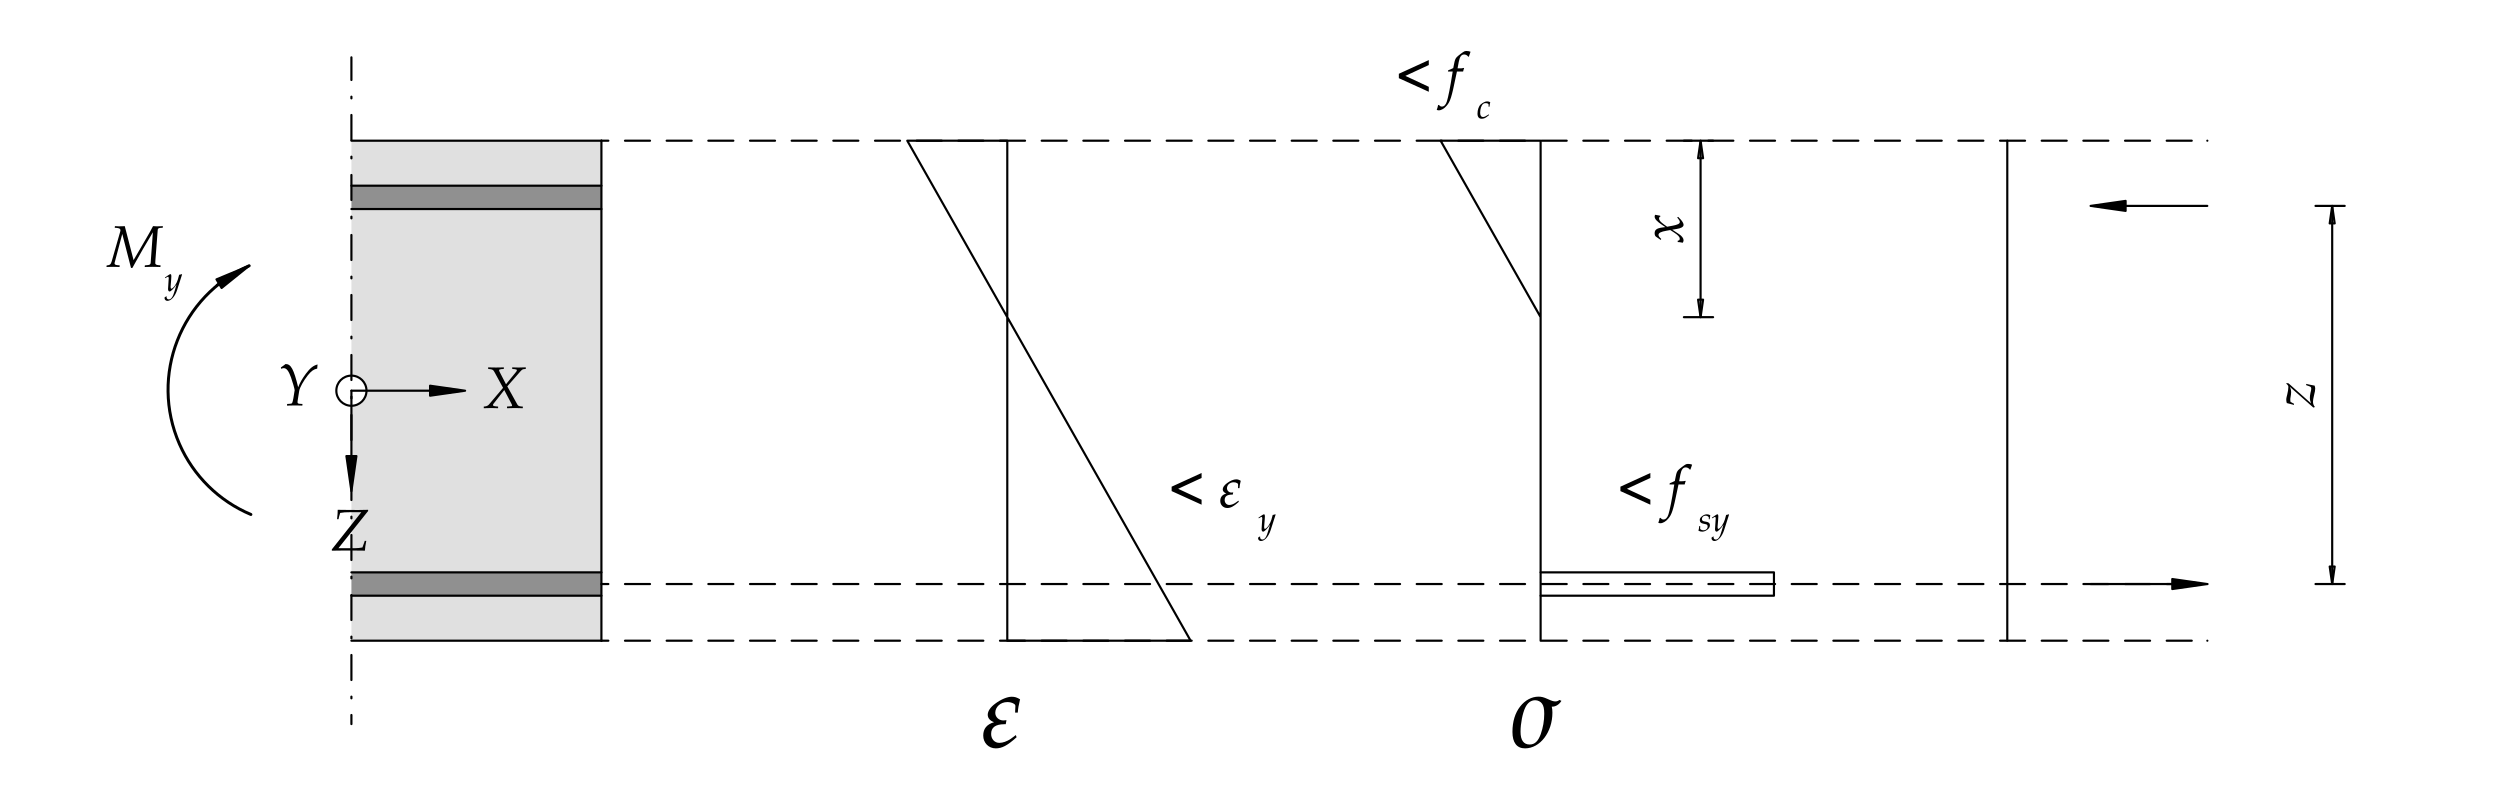
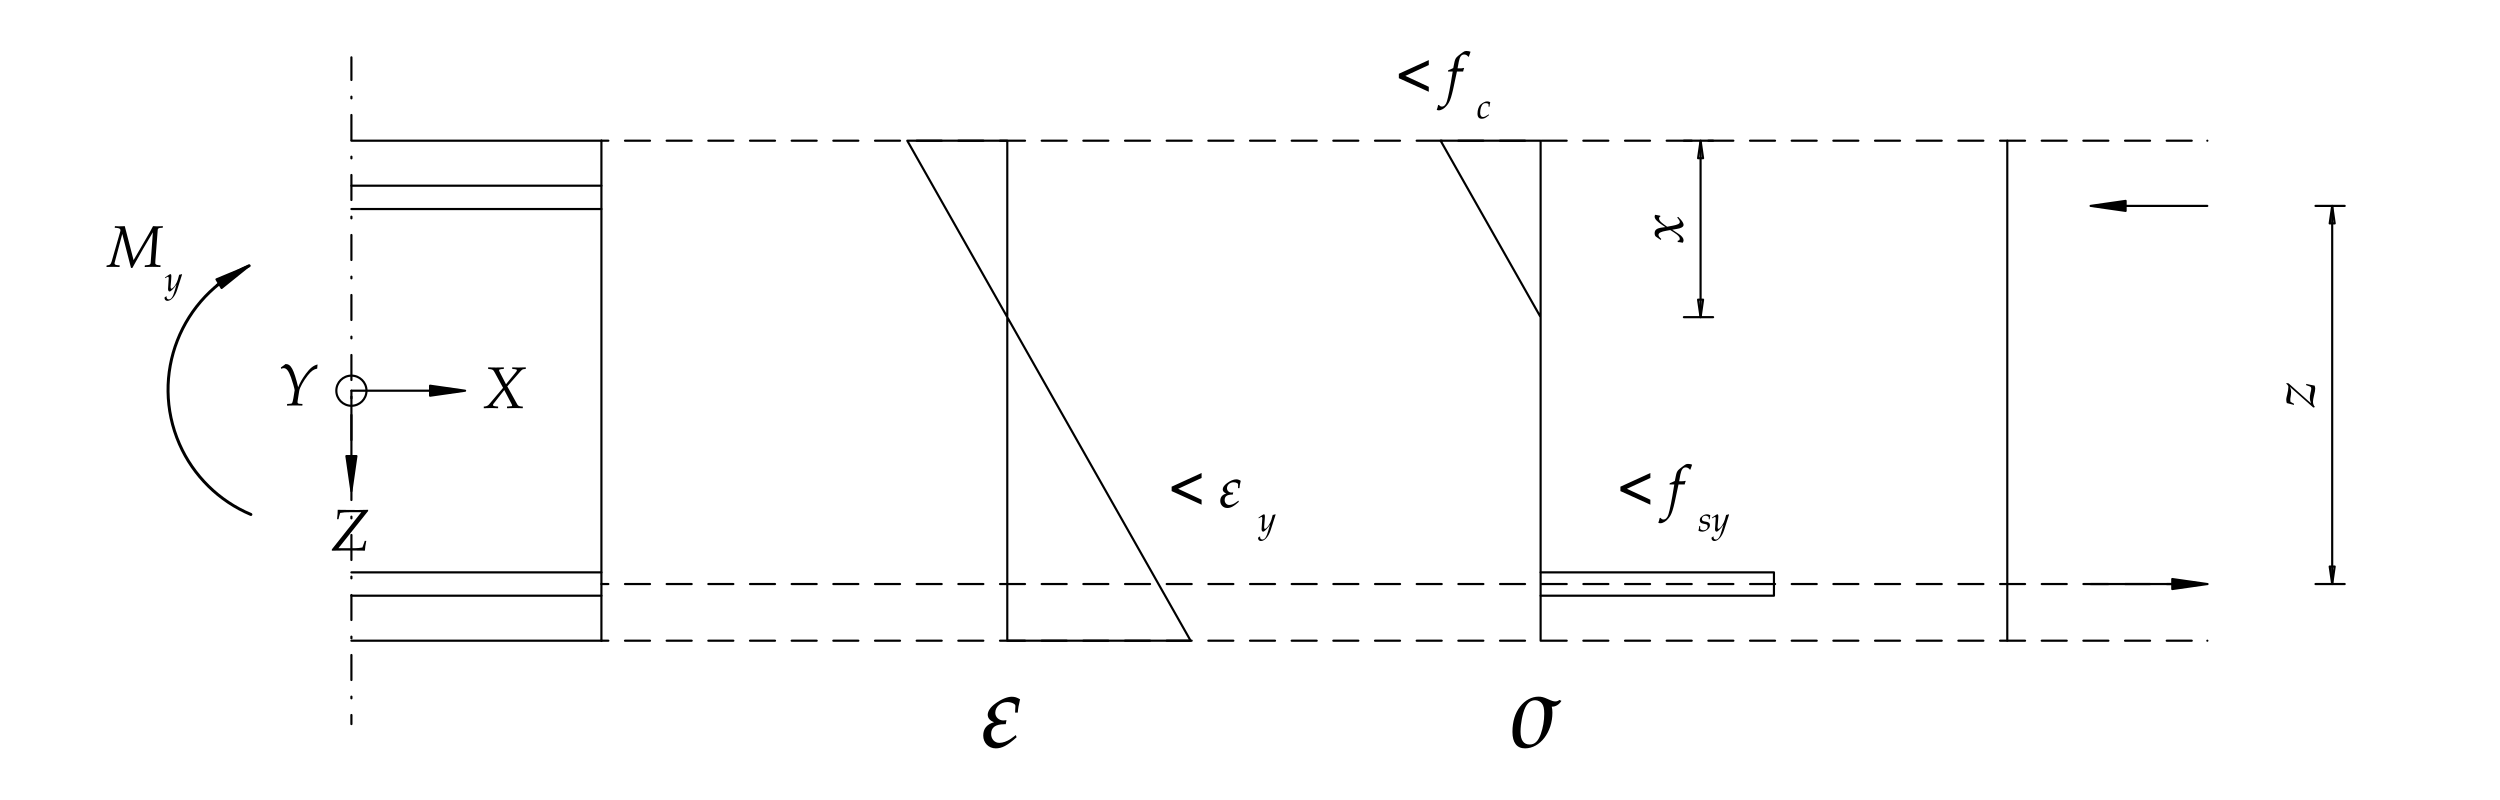
<svg xmlns="http://www.w3.org/2000/svg" version="1.1" id="svg1" width="566.929" height="181.417" viewBox="0 0 566.929 181.417">
  <defs id="defs1">
+     <clipPath clipPathUnits="userSpaceOnUse" id="clipPath16">
+       <path d="M -0.004,-0.001 V 136.064 H 425.201 V -0.001 H -0.004" transform="matrix(1,0,0,-1,-18.29684,90.6814)" clip-rule="evenodd" id="path16" />
+     </clipPath>
+     <clipPath clipPathUnits="userSpaceOnUse" id="clipPath17">
+       <path d="M -0.004,-0.001 V 136.064 H 425.201 V -0.001 H -0.004" transform="matrix(1,0,0,-1,-28.03214,86.54754)" clip-rule="evenodd" id="path17" />
+     </clipPath>
    <clipPath clipPathUnits="userSpaceOnUse" id="clipPath18">
-       <path d="M -0.004,-0.001 V 136.064 H 425.201 V -0.001 H -0.004" transform="matrix(1,0,0,-1,-18.29684,90.6814)" clip-rule="evenodd" id="path18" />
+       <path d="M -0.004,-0.001 V 136.064 H 425.201 V -0.001 H -0.004" transform="matrix(1,0,0,-1,-198.7713,49.83521)" clip-rule="evenodd" id="path18" />
    </clipPath>
    <clipPath clipPathUnits="userSpaceOnUse" id="clipPath19">
-       <path d="M -0.004,-0.001 V 136.064 H 425.201 V -0.001 H -0.004" transform="matrix(1,0,0,-1,-28.03214,86.54754)" clip-rule="evenodd" id="path19" />
+       <path d="M -0.004,-0.001 V 136.064 H 425.201 V -0.001 H -0.004" transform="matrix(1,0,0,-1,-214.0201,45.70135)" clip-rule="evenodd" id="path19" />
    </clipPath>
    <clipPath clipPathUnits="userSpaceOnUse" id="clipPath20">
-       <path d="M -0.004,-0.001 V 136.064 H 425.201 V -0.001 H -0.004" transform="matrix(1,0,0,-1,-198.7713,49.83521)" clip-rule="evenodd" id="path20" />
+       <path d="M -0.004,-0.001 V 136.064 H 425.201 V -0.001 H -0.004" transform="matrix(1,0,0,-1,-237.4133,120.063)" clip-rule="evenodd" id="path20" />
    </clipPath>
    <clipPath clipPathUnits="userSpaceOnUse" id="clipPath21">
-       <path d="M -0.004,-0.001 V 136.064 H 425.201 V -0.001 H -0.004" transform="matrix(1,0,0,-1,-214.0201,45.70135)" clip-rule="evenodd" id="path21" />
-     </clipPath>
-     <clipPath clipPathUnits="userSpaceOnUse" id="clipPath22">
-       <path d="M -0.004,-0.001 V 136.064 H 425.201 V -0.001 H -0.004" transform="matrix(1,0,0,-1,-237.4133,120.063)" clip-rule="evenodd" id="path22" />
+       <path d="M -0.004,-0.001 V 136.064 H 425.201 V -0.001 H -0.004" transform="matrix(1,0,0,-1,-251.1342,115.9291)" clip-rule="evenodd" id="path21" />
    </clipPath>
    <clipPath clipPathUnits="userSpaceOnUse" id="clipPath23">
-       <path d="M -0.004,-0.001 V 136.064 H 425.201 V -0.001 H -0.004" transform="matrix(1,0,0,-1,-251.1342,115.9291)" clip-rule="evenodd" id="path23" />
+       <path d="M -0.004,-0.001 V 136.064 H 425.201 V -0.001 H -0.004" transform="matrix(0,1,1,0,-66.75849,-393.6558)" clip-rule="evenodd" id="path23" />
    </clipPath>
    <clipPath clipPathUnits="userSpaceOnUse" id="clipPath25">
-       <path d="M -0.004,-0.001 V 136.064 H 425.201 V -0.001 H -0.004" transform="matrix(0,1,1,0,-66.75849,-393.6558)" clip-rule="evenodd" id="path25" />
+       <path d="M -0.004,-0.001 V 136.064 H 425.201 V -0.001 H -0.004" transform="matrix(1,0,0,-1,-166.8524,9.093423)" clip-rule="evenodd" id="path25" />
    </clipPath>
-     <clipPath clipPathUnits="userSpaceOnUse" id="clipPath27">
-       <path d="M -0.004,-0.001 V 136.064 H 425.201 V -0.001 H -0.004" transform="matrix(1,0,0,-1,-166.8524,9.093423)" clip-rule="evenodd" id="path27" />
+     <clipPath clipPathUnits="userSpaceOnUse" id="clipPath26">
+       <path d="M -0.004,-0.001 V 136.064 H 425.201 V -0.001 H -0.004" transform="matrix(1,0,0,-1,-256.3918,9.093423)" clip-rule="evenodd" id="path26" />
    </clipPath>
    <clipPath clipPathUnits="userSpaceOnUse" id="clipPath28">
-       <path d="M -0.004,-0.001 V 136.064 H 425.201 V -0.001 H -0.004" transform="matrix(1,0,0,-1,-256.3918,9.093423)" clip-rule="evenodd" id="path28" />
+       <path d="M -0.004,-0.001 V 136.064 H 425.201 V -0.001 H -0.004" transform="matrix(0,1,1,0,-94.6884,-286.2315)" clip-rule="evenodd" id="path28" />
    </clipPath>
    <clipPath clipPathUnits="userSpaceOnUse" id="clipPath30">
-       <path d="M -0.004,-0.001 V 136.064 H 425.201 V -0.001 H -0.004" transform="matrix(0,1,1,0,-94.6884,-286.2315)" clip-rule="evenodd" id="path30" />
+       <path d="M -0.004,-0.001 V 136.064 H 425.201 V -0.001 H -0.004" transform="matrix(1,0,0,-1,-275.0989,49.83521)" clip-rule="evenodd" id="path30" />
+     </clipPath>
+     <clipPath clipPathUnits="userSpaceOnUse" id="clipPath31">
+       <path d="M -0.004,-0.001 V 136.064 H 425.201 V -0.001 H -0.004" transform="matrix(1,0,0,-1,-288.8198,45.70135)" clip-rule="evenodd" id="path31" />
    </clipPath>
    <clipPath clipPathUnits="userSpaceOnUse" id="clipPath32">
-       <path d="M -0.004,-0.001 V 136.064 H 425.201 V -0.001 H -0.004" transform="matrix(1,0,0,-1,-275.0989,49.83521)" clip-rule="evenodd" id="path32" />
+       <path d="M -0.004,-0.001 V 136.064 H 425.201 V -0.001 H -0.004" transform="matrix(1,0,0,-1,-56.23493,42.43492)" clip-rule="evenodd" id="path32" />
    </clipPath>
    <clipPath clipPathUnits="userSpaceOnUse" id="clipPath33">
-       <path d="M -0.004,-0.001 V 136.064 H 425.201 V -0.001 H -0.004" transform="matrix(1,0,0,-1,-288.8198,45.70135)" clip-rule="evenodd" id="path33" />
+       <path d="M -0.004,-0.001 V 136.064 H 425.201 V -0.001 H -0.004" transform="matrix(1,0,0,-1,-82.07599,66.66509)" clip-rule="evenodd" id="path33" />
    </clipPath>
    <clipPath clipPathUnits="userSpaceOnUse" id="clipPath34">
-       <path d="M -0.004,-0.001 V 136.064 H 425.201 V -0.001 H -0.004" transform="matrix(1,0,0,-1,-56.23493,42.43492)" clip-rule="evenodd" id="path34" />
-     </clipPath>
-     <clipPath clipPathUnits="userSpaceOnUse" id="clipPath35">
-       <path d="M -0.004,-0.001 V 136.064 H 425.201 V -0.001 H -0.004" transform="matrix(1,0,0,-1,-82.07599,66.66509)" clip-rule="evenodd" id="path35" />
-     </clipPath>
-     <clipPath clipPathUnits="userSpaceOnUse" id="clipPath36">
-       <path d="M -0.004,-0.001 V 136.064 H 425.201 V -0.001 H -0.004" transform="matrix(1,0,0,-1,-47.25969,67.10568)" clip-rule="evenodd" id="path36" />
+       <path d="M -0.004,-0.001 V 136.064 H 425.201 V -0.001 H -0.004" transform="matrix(1,0,0,-1,-47.25969,67.10568)" clip-rule="evenodd" id="path34" />
    </clipPath>
  </defs>
-   <g id="layer-MC0">
-     <path id="path1" d="m 59.768,34.747 h 42.52 v 3.969 H 59.768 Z m 0,69.732 v -3.969 h 42.52 v 3.969 z" style="fill:#909090;fill-opacity:1;fill-rule:nonzero;stroke:none" transform="matrix(1.333333,0,0,-1.333333,0,181.4173)" />
-     <path id="path2" d="m 59.768,104.479 h 42.52 v 7.654 H 59.768 Z m 2.526,-34.421 0.039,-0.445 -0.039,-0.445 -0.116,-0.432 -0.189,-0.405 -0.256,-0.366 -0.316,-0.316 -0.366,-0.256 -0.405,-0.189 -0.432,-0.116 -0.445,-0.039 V 38.715 h 42.52 v 61.795 H 59.768 V 72.178 l 0.445,-0.039 0.432,-0.116 0.405,-0.189 0.366,-0.256 0.316,-0.316 0.256,-0.366 0.189,-0.405 z m 39.993,-42.965 v 7.654 H 59.768 v -7.654 z" style="fill:#e0e0e0;fill-opacity:1;fill-rule:nonzero;stroke:none" transform="matrix(1.333333,0,0,-1.333333,0,181.4173)" />
+   <g id="g1">
+     <path id="path1" d="m 59.768,12.92 v 1.537 m 0,5.953 v 4.252 m 0,5.953 v 4.252 m 0,5.953 v 4.252 m 0,5.953 v 4.252 m 0,5.953 v 4.252 m 0,5.953 v 4.252 m 0,5.953 v 4.252 m 0,5.953 v 4.252 m 0,5.953 v 4.252 m 0,5.953 v 4.252 m 0,5.953 v 3.849 m 0,-109.015 v 0.283 m 0,9.921 v 0.283 m 0,9.921 v 0.283 m 0,9.921 v 0.283 m 0,9.921 v 0.283 m 0,9.921 v 0.283 m 0,9.921 v 0.283 m 0,9.921 v 0.283 m 0,9.921 v 0.283 m 0,9.921 v 0.283 m 0,9.921 v 0.283 m 0,-106.702 v 0 m 0,113.386 v 0" style="fill:none;stroke:#000000;stroke-width:0.368;stroke-linecap:round;stroke-linejoin:round;stroke-miterlimit:10;stroke-dasharray:none;stroke-opacity:1" transform="matrix(1.333333,0,0,-1.333333,0,181.4173)" />
+     <path id="path2" d="M 42.371,90.859 C 30.727,85.761 25.42,72.187 30.519,60.542 m 0,0 c 2.365,-5.402 6.714,-9.69 12.149,-11.98" style="fill:none;stroke:#000000;stroke-width:0.51;stroke-linecap:round;stroke-linejoin:round;stroke-miterlimit:10;stroke-dasharray:none;stroke-opacity:1" transform="matrix(1.333333,0,0,-1.333333,0,181.4173)" />
+     <path id="path3" d="m 39.935,89.41 2.436,1.449 m -5.116,-3.044 -0.365,-0.217 m 5.481,3.261 v 0 l -5.551,-2.313 0.87,-1.462 4.681,3.774" style="fill:none;stroke:#000000;stroke-width:0.368;stroke-linecap:round;stroke-linejoin:round;stroke-miterlimit:10;stroke-dasharray:none;stroke-opacity:1" transform="matrix(1.333333,0,0,-1.333333,0,181.4173)" />
+     <path id="path4" d="m 37.69,87.085 4.681,3.774 -5.551,-2.313 z" style="fill:#000000;fill-opacity:1;fill-rule:nonzero;stroke:none" transform="matrix(1.333333,0,0,-1.333333,0,181.4173)" />
+     <path id="path5" d="m 62.333,69.613 c 0,1.417 -1.149,2.565 -2.565,2.565 m 0,0 c -1.417,0 -2.565,-1.149 -2.565,-2.565 m 0,0 c 0,-1.417 1.149,-2.565 2.565,-2.565 m 0,0 c 1.417,0 2.565,1.149 2.565,2.565" style="fill:none;stroke:#000000;stroke-width:0.368;stroke-linecap:round;stroke-linejoin:round;stroke-miterlimit:10;stroke-dasharray:none;stroke-opacity:1" transform="matrix(1.333333,0,0,-1.333333,0,181.4173)" />
+     <path id="path6" d="m 59.768,112.133 h 42.52 M 59.768,27.093 h 42.52 m 0,85.039 V 27.093 m 69.029,85.039 V 27.093 h 31.181 l -48.189,85.039 m 107.717,0 V 27.093 m 0,55.025 -17.008,30.014 m -90.709,0 h 17.008 m 73.701,0 h 17.008 m 79.37,0 V 27.093 m 14.173,9.638 h 19.843 m -5.953,0 h -0.425 m 6.378,0 v 0 l -5.953,0.85 v -1.701 l 5.953,0.85" style="fill:none;stroke:#000000;stroke-width:0.368;stroke-linecap:round;stroke-linejoin:round;stroke-miterlimit:10;stroke-dasharray:none;stroke-opacity:1" transform="matrix(1.333333,0,0,-1.333333,0,181.4173)" />
+     <path id="path7" d="m 369.459,35.881 5.953,0.85 -5.953,0.85 z" style="fill:#000000;fill-opacity:1;fill-rule:nonzero;stroke:none" transform="matrix(1.333333,0,0,-1.333333,0,181.4173)" />
+     <path id="path8" d="m 375.411,101.044 h -19.843 m 5.953,0 h 0.425 m -6.378,0 v 0 l 5.953,-0.85 v 1.701 l -5.953,-0.85" style="fill:none;stroke:#000000;stroke-width:0.368;stroke-linecap:round;stroke-linejoin:round;stroke-miterlimit:10;stroke-dasharray:none;stroke-opacity:1" transform="matrix(1.333333,0,0,-1.333333,0,181.4173)" />
+     <path id="path9" d="m 361.522,101.894 -5.953,-0.85 5.953,-0.85 z" style="fill:#000000;fill-opacity:1;fill-rule:nonzero;stroke:none" transform="matrix(1.333333,0,0,-1.333333,0,181.4173)" />
+     <path id="path10" d="m 102.288,36.731 h 1.177 m 2.835,0 h 4.252 m 2.835,0 h 4.252 m 2.835,0 h 4.252 m 2.835,0 h 4.252 m 2.835,0 h 4.252 m 2.835,0 h 4.252 m 2.835,0 h 4.252 m 2.835,0 h 4.252 m 2.835,0 h 4.252 m 2.835,0 h 4.252 m 2.835,0 h 4.252 m 2.835,0 h 4.252 m 2.835,0 h 4.252 m 2.835,0 h 4.252 m 2.835,0 h 4.252 m 2.835,0 h 4.252 m 2.835,0 h 4.252 m 2.835,0 h 4.252 m 2.835,0 h 4.252 m 2.835,0 h 4.252 m 2.835,0 h 4.252 m 2.835,0 h 4.252 m 2.835,0 h 4.252 m 2.835,0 h 4.252 m 2.835,0 h 4.252 m 2.835,0 h 4.252 m 2.835,0 h 4.252 m 2.835,0 h 4.252 m 2.835,0 h 4.252 m 2.835,0 h 4.252 m 2.835,0 h 4.252 m 2.835,0 h 4.252 m 2.835,0 h 4.252 m 2.835,0 h 4.252 m 2.835,0 h 4.252 m 2.835,0 h 4.252 m 2.835,0 h 4.252 m 2.835,0 h 4.252 m -270.468,0 v 0 m 273.124,0 v 0 M 102.288,27.093 h 1.177 m 2.835,0 h 4.252 m 2.835,0 h 4.252 m 2.835,0 h 4.252 m 2.835,0 h 4.252 m 2.835,0 h 4.252 m 2.835,0 h 4.252 m 2.835,0 h 4.252 m 2.835,0 h 4.252" style="fill:none;stroke:#000000;stroke-width:0.368;stroke-linecap:round;stroke-linejoin:round;stroke-miterlimit:10;stroke-dasharray:none;stroke-opacity:1" transform="matrix(1.333333,0,0,-1.333333,0,181.4173)" />
+     <path id="path11" d="m 162.992,27.093 h 4.252 m 2.835,0 h 4.252 m 2.835,0 h 4.252 m 2.835,0 h 4.252 m 2.835,0 h 4.252 m 2.835,0 h 4.252 m 2.835,0 h 4.252 m 2.835,0 h 4.252 m 2.835,0 h 4.252 m 2.835,0 h 4.252 m 2.835,0 h 4.252 m 2.835,0 h 4.252 m 2.835,0 h 4.252 m 2.835,0 h 4.252 m 2.835,0 h 4.252 m 2.835,0 h 4.252 m 2.835,0 h 4.252 m 2.835,0 h 4.252 m 2.835,0 h 4.252 m 2.835,0 h 4.252 m 2.835,0 h 4.252 m 2.835,0 h 4.252 m 2.835,0 h 4.252 m 2.835,0 h 4.252 m 2.835,0 h 4.252 m 2.835,0 h 4.252 m 2.835,0 h 4.252 m 2.835,0 h 4.252 m 2.835,0 h 4.252 m 2.835,0 h 4.252 m -270.468,0 v 0 m 273.124,0 v 0 M 102.288,112.133 h 1.177 m 2.835,0 h 4.252 m 2.835,0 h 4.252 m 2.835,0 h 4.252 m 2.835,0 h 4.252 m 2.835,0 h 4.252 m 2.835,0 h 4.252 m 2.835,0 h 4.252 m 2.835,0 h 4.252 m 2.835,0 h 4.252 m 2.835,0 h 4.252 m 2.835,0 h 4.252 m 2.835,0 h 4.252 m 2.835,0 h 4.252 m 2.835,0 h 4.252 m 2.835,0 h 4.252 m 2.835,0 h 4.252 m 2.835,0 h 4.252" style="fill:none;stroke:#000000;stroke-width:0.368;stroke-linecap:round;stroke-linejoin:round;stroke-miterlimit:10;stroke-dasharray:none;stroke-opacity:1" transform="matrix(1.333333,0,0,-1.333333,0,181.4173)" />
+     <path id="path12" d="m 226.772,112.133 h 4.252 m 2.835,0 h 4.252 m 2.835,0 h 4.252 m 2.835,0 h 4.252 m 2.835,0 h 4.252 m 2.835,0 h 4.252 m 2.835,0 h 4.252 m 2.835,0 h 4.252 m 2.835,0 h 4.252 m 2.835,0 h 4.252 m 2.835,0 h 4.252 m 2.835,0 h 4.252 m 2.835,0 h 4.252 m 2.835,0 h 4.252 m 2.835,0 h 4.252 m 2.835,0 h 4.252 m 2.835,0 h 4.252 m 2.835,0 h 4.252 m 2.835,0 h 4.252 m 2.835,0 h 4.252 m 2.835,0 h 4.252 m -270.468,0 v 0 m 273.124,0 v 0 M 59.768,100.511 h 42.52 m -42.52,3.969 h 42.52 M 59.768,38.715 h 42.52 M 59.768,34.747 h 42.52 m 159.738,3.969 h 39.685 m 0,-3.969 h -39.685 m 39.685,3.969 V 34.747 M 59.768,69.613 h 19.333 m -5.953,0 h -0.425 m 6.378,0 v 0 l -5.953,0.85 v -1.701 l 5.953,0.85" style="fill:none;stroke:#000000;stroke-width:0.368;stroke-linecap:round;stroke-linejoin:round;stroke-miterlimit:10;stroke-dasharray:none;stroke-opacity:1" transform="matrix(1.333333,0,0,-1.333333,0,181.4173)" />
+     <path id="path13" d="m 73.148,68.763 5.953,0.85 -5.953,0.85 z" style="fill:#000000;fill-opacity:1;fill-rule:nonzero;stroke:none" transform="matrix(1.333333,0,0,-1.333333,0,181.4173)" />
+     <path id="path14" d="M 59.768,69.613 V 52.542 m 0,5.953 v 0.425 m 0,-6.378 v 0 l 0.85,5.953 h -1.701 l 0.85,-5.953" style="fill:none;stroke:#000000;stroke-width:0.368;stroke-linecap:round;stroke-linejoin:round;stroke-miterlimit:10;stroke-dasharray:none;stroke-opacity:1" transform="matrix(1.333333,0,0,-1.333333,0,181.4173)" />
+     <path id="path15" d="m 58.918,58.495 0.85,-5.953 0.85,5.953 z" style="fill:#000000;fill-opacity:1;fill-rule:nonzero;stroke:none" transform="matrix(1.333333,0,0,-1.333333,0,181.4173)" />
+     <text id="text15" xml:space="preserve" transform="matrix(1.333333,0,0,1.333333,24.39579,60.5088)" clip-path="url(#clipPath16)">
+       <tspan style="font-style:italic;font-variant:normal;font-weight:normal;font-stretch:normal;font-size:10.007px;font-family:'Palatino Linotype';writing-mode:lr-tb;fill:#000000;fill-opacity:1;fill-rule:nonzero;stroke:none" x="0" y="0" id="tspan15">M</tspan>
+     </text>
+     <text id="text16" xml:space="preserve" transform="matrix(1.333333,0,0,1.333333,37.37619,66.02061)" clip-path="url(#clipPath17)">
+       <tspan style="font-style:italic;font-variant:normal;font-weight:normal;font-stretch:normal;font-size:6.004px;font-family:'Palatino Linotype';writing-mode:lr-tb;fill:#000000;fill-opacity:1;fill-rule:nonzero;stroke:none" x="0" y="0" id="tspan16">y</tspan>
+     </text>
+     <text id="text17" xml:space="preserve" transform="matrix(1.333333,0,0,1.333333,265.0284,114.9704)" clip-path="url(#clipPath18)">
+       <tspan style="font-style:italic;font-variant:normal;font-weight:normal;font-stretch:normal;font-size:10.007px;font-family:'Palatino Linotype';writing-mode:lr-tb;fill:#000000;fill-opacity:1;fill-rule:nonzero;stroke:none" x="0 5.004 10.007" y="0" id="tspan17">&lt; ε</tspan>
+     </text>
+     <text id="text18" xml:space="preserve" transform="matrix(1.333333,0,0,1.333333,285.3601,120.4822)" clip-path="url(#clipPath19)">
+       <tspan style="font-style:italic;font-variant:normal;font-weight:normal;font-stretch:normal;font-size:6.004px;font-family:'Palatino Linotype';writing-mode:lr-tb;fill:#000000;fill-opacity:1;fill-rule:nonzero;stroke:none" x="0" y="0" id="tspan18">y</tspan>
+     </text>
+     <text id="text19" xml:space="preserve" transform="matrix(1.333333,0,0,1.333333,316.551,21.33335)" clip-path="url(#clipPath20)">
+       <tspan style="font-style:italic;font-variant:normal;font-weight:normal;font-stretch:normal;font-size:10.007px;font-family:'Palatino Linotype';writing-mode:lr-tb;fill:#000000;fill-opacity:1;fill-rule:nonzero;stroke:none" x="0 5.004 10.007" y="0" id="tspan19">&lt; f</tspan>
+     </text>
+     <text id="text20" xml:space="preserve" transform="matrix(1.333333,0,0,1.333333,334.8456,26.84516)" clip-path="url(#clipPath21)">
+       <tspan style="font-style:italic;font-variant:normal;font-weight:normal;font-stretch:normal;font-size:6.004px;font-family:'Palatino Linotype';writing-mode:lr-tb;fill:#000000;fill-opacity:1;fill-rule:nonzero;stroke:none" x="0" y="0" id="tspan20">c</tspan>
+     </text>
+     <path id="path22" d="m 396.656,36.731 -0.425,2.976 h 0.85 l -0.425,-2.976 m 0,64.313 -0.425,-2.976 h 0.85 l -0.425,2.976 m 0,-64.313 h -2.126 m 2.126,0 h 2.126 m -2.126,64.313 h -2.126 m 2.126,0 h 2.126 m -2.126,-64.313 h -2.835 m 2.835,64.313 h -2.835 m 2.835,-64.313 v 0 m 0,64.313 v 0" style="fill:none;stroke:#000000;stroke-width:0.368;stroke-linecap:round;stroke-linejoin:round;stroke-miterlimit:10;stroke-dasharray:none;stroke-opacity:1" transform="matrix(1.333333,0,0,-1.333333,0,181.4173)" />
+     <text id="text22" xml:space="preserve" transform="matrix(0,-1.333333,1.333333,0,524.8744,92.40601)" clip-path="url(#clipPath23)">
+       <tspan style="font-style:italic;font-variant:normal;font-weight:normal;font-stretch:normal;font-size:10.007px;font-family:'Palatino Linotype';writing-mode:lr-tb;fill:#000000;fill-opacity:1;fill-rule:nonzero;stroke:none" x="0" y="0" id="tspan22">z</tspan>
+     </text>
+     <path id="path24" d="m 396.656,36.731 v 64.313" style="fill:none;stroke:#000000;stroke-width:0.368;stroke-linecap:round;stroke-linejoin:round;stroke-miterlimit:10;stroke-dasharray:none;stroke-opacity:1" transform="matrix(1.333333,0,0,-1.333333,0,181.4173)" />
+     <text id="text24" xml:space="preserve" transform="matrix(1.333333,0,0,1.333333,222.4699,169.2928)" clip-path="url(#clipPath25)">
+       <tspan style="font-style:italic;font-variant:normal;font-weight:normal;font-stretch:normal;font-size:18.013px;font-family:'Palatino Linotype';writing-mode:lr-tb;fill:#000000;fill-opacity:1;fill-rule:nonzero;stroke:none" x="0" y="0" id="tspan24">ε</tspan>
+     </text>
+     <text id="text25" xml:space="preserve" transform="matrix(1.333333,0,0,1.333333,341.8557,169.2928)" clip-path="url(#clipPath26)">
+       <tspan style="font-style:italic;font-variant:normal;font-weight:normal;font-stretch:normal;font-size:18.013px;font-family:'Palatino Linotype';writing-mode:lr-tb;fill:#000000;fill-opacity:1;fill-rule:nonzero;stroke:none" x="0" y="0" id="tspan25">σ</tspan>
+     </text>
+     <path id="path27" d="m 289.232,82.119 -0.425,2.976 h 0.85 l -0.425,-2.976 m 0,30.014 -0.425,-2.976 h 0.85 l -0.425,2.976 m 0,-30.014 h -2.126 m 2.126,0 h 2.126 m -2.126,30.014 h -2.126 m 2.126,0 h 2.126 M 289.232,82.119 H 286.397 m 2.835,30.014 H 286.397 m 2.835,-30.014 v 0 m 0,30.014 v 0" style="fill:none;stroke:#000000;stroke-width:0.368;stroke-linecap:round;stroke-linejoin:round;stroke-miterlimit:10;stroke-dasharray:none;stroke-opacity:1" transform="matrix(1.333333,0,0,-1.333333,0,181.4173)" />
+     <text id="text27" xml:space="preserve" transform="matrix(0,-1.333333,1.333333,0,381.642,55.16613)" clip-path="url(#clipPath28)">
+       <tspan style="font-style:italic;font-variant:normal;font-weight:normal;font-stretch:normal;font-size:10.007px;font-family:'Palatino Linotype';writing-mode:lr-tb;fill:#000000;fill-opacity:1;fill-rule:nonzero;stroke:none" x="0" y="0" id="tspan27">x</tspan>
+     </text>
+     <path id="path29" d="m 289.232,82.119 v 30.014" style="fill:none;stroke:#000000;stroke-width:0.368;stroke-linecap:round;stroke-linejoin:round;stroke-miterlimit:10;stroke-dasharray:none;stroke-opacity:1" transform="matrix(1.333333,0,0,-1.333333,0,181.4173)" />
+     <text id="text29" xml:space="preserve" transform="matrix(1.333333,0,0,1.333333,366.7985,114.9704)" clip-path="url(#clipPath30)">
+       <tspan style="font-style:italic;font-variant:normal;font-weight:normal;font-stretch:normal;font-size:10.007px;font-family:'Palatino Linotype';writing-mode:lr-tb;fill:#000000;fill-opacity:1;fill-rule:nonzero;stroke:none" x="0 5.004 10.007" y="0" id="tspan29">&lt; f</tspan>
+     </text>
+     <text id="text30" xml:space="preserve" transform="matrix(1.333333,0,0,1.333333,385.093,120.4822)" clip-path="url(#clipPath31)">
+       <tspan style="font-style:italic;font-variant:normal;font-weight:normal;font-stretch:normal;font-size:6.004px;font-family:'Palatino Linotype';writing-mode:lr-tb;fill:#000000;fill-opacity:1;fill-rule:nonzero;stroke:none" x="0 2.336" y="0" id="tspan30">sy</tspan>
+     </text>
+     <text id="text31" xml:space="preserve" transform="matrix(1.333333,0,0,1.333333,74.97991,124.8374)" clip-path="url(#clipPath32)">
+       <tspan style="font-style:italic;font-variant:normal;font-weight:normal;font-stretch:normal;font-size:10.007px;font-family:'Palatino Linotype';writing-mode:lr-tb;fill:#000000;fill-opacity:1;fill-rule:nonzero;stroke:none" x="0" y="0" id="tspan31">Z</tspan>
+     </text>
+     <text id="text32" xml:space="preserve" transform="matrix(1.333333,0,0,1.333333,109.4347,92.53055)" clip-path="url(#clipPath33)">
+       <tspan style="font-style:italic;font-variant:normal;font-weight:normal;font-stretch:normal;font-size:10.007px;font-family:'Palatino Linotype';writing-mode:lr-tb;fill:#000000;fill-opacity:1;fill-rule:nonzero;stroke:none" x="0" y="0" id="tspan32">X</tspan>
+     </text>
+     <text id="text33" xml:space="preserve" transform="matrix(1.333333,0,0,1.333333,63.01292,91.94309)" clip-path="url(#clipPath34)">
+       <tspan style="font-style:italic;font-variant:normal;font-weight:normal;font-stretch:normal;font-size:10.007px;font-family:'Palatino Linotype';writing-mode:lr-tb;fill:#000000;fill-opacity:1;fill-rule:nonzero;stroke:none" x="0" y="0" id="tspan33">Y</tspan>
+     </text>
  </g>
-   <path id="path3" d="m 59.768,12.92 v 1.537 m 0,5.953 v 4.252 m 0,5.953 v 4.252 m 0,5.953 v 4.252 m 0,5.953 v 4.252 m 0,5.953 v 4.252 m 0,5.953 v 4.252 m 0,5.953 v 4.252 m 0,5.953 v 4.252 m 0,5.953 v 4.252 m 0,5.953 v 4.252 m 0,5.953 v 3.849 m 0,-109.015 v 0.283 m 0,9.921 v 0.283 m 0,9.921 v 0.283 m 0,9.921 v 0.283 m 0,9.921 v 0.283 m 0,9.921 v 0.283 m 0,9.921 v 0.283 m 0,9.921 v 0.283 m 0,9.921 v 0.283 m 0,9.921 v 0.283 m 0,9.921 v 0.283 m 0,-106.702 v 0 m 0,113.386 v 0" style="fill:none;stroke:#000000;stroke-width:0.368;stroke-linecap:round;stroke-linejoin:round;stroke-miterlimit:10;stroke-dasharray:none;stroke-opacity:1" transform="matrix(1.333333,0,0,-1.333333,0,181.4173)" />
-   <path id="path4" d="M 42.371,90.859 C 30.727,85.761 25.42,72.187 30.519,60.542 m 0,0 c 2.365,-5.402 6.714,-9.69 12.149,-11.98" style="fill:none;stroke:#000000;stroke-width:0.51;stroke-linecap:round;stroke-linejoin:round;stroke-miterlimit:10;stroke-dasharray:none;stroke-opacity:1" transform="matrix(1.333333,0,0,-1.333333,0,181.4173)" />
-   <path id="path5" d="m 39.935,89.41 2.436,1.449 m -5.116,-3.044 -0.365,-0.217 m 5.481,3.261 v 0 l -5.551,-2.313 0.87,-1.462 4.681,3.774" style="fill:none;stroke:#000000;stroke-width:0.368;stroke-linecap:round;stroke-linejoin:round;stroke-miterlimit:10;stroke-dasharray:none;stroke-opacity:1" transform="matrix(1.333333,0,0,-1.333333,0,181.4173)" />
-   <path id="path6" d="m 37.69,87.085 4.681,3.774 -5.551,-2.313 z" style="fill:#000000;fill-opacity:1;fill-rule:nonzero;stroke:none" transform="matrix(1.333333,0,0,-1.333333,0,181.4173)" />
-   <path id="path7" d="m 62.333,69.613 c 0,1.417 -1.149,2.565 -2.565,2.565 m 0,0 c -1.417,0 -2.565,-1.149 -2.565,-2.565 m 0,0 c 0,-1.417 1.149,-2.565 2.565,-2.565 m 0,0 c 1.417,0 2.565,1.149 2.565,2.565" style="fill:none;stroke:#000000;stroke-width:0.368;stroke-linecap:round;stroke-linejoin:round;stroke-miterlimit:10;stroke-dasharray:none;stroke-opacity:1" transform="matrix(1.333333,0,0,-1.333333,0,181.4173)" />
-   <path id="path8" d="m 59.768,112.133 h 42.52 M 59.768,27.093 h 42.52 m 0,85.039 V 27.093 m 69.029,85.039 V 27.093 h 31.181 l -48.189,85.039 m 107.717,0 V 27.093 m 0,55.025 -17.008,30.014 m -90.709,0 h 17.008 m 73.701,0 h 17.008 m 79.37,0 V 27.093 m 14.173,9.638 h 19.843 m -5.953,0 h -0.425 m 6.378,0 v 0 l -5.953,0.85 v -1.701 l 5.953,0.85" style="fill:none;stroke:#000000;stroke-width:0.368;stroke-linecap:round;stroke-linejoin:round;stroke-miterlimit:10;stroke-dasharray:none;stroke-opacity:1" transform="matrix(1.333333,0,0,-1.333333,0,181.4173)" />
-   <path id="path9" d="m 369.459,35.881 5.953,0.85 -5.953,0.85 z" style="fill:#000000;fill-opacity:1;fill-rule:nonzero;stroke:none" transform="matrix(1.333333,0,0,-1.333333,0,181.4173)" />
-   <path id="path10" d="m 375.411,101.044 h -19.843 m 5.953,0 h 0.425 m -6.378,0 v 0 l 5.953,-0.85 v 1.701 l -5.953,-0.85" style="fill:none;stroke:#000000;stroke-width:0.368;stroke-linecap:round;stroke-linejoin:round;stroke-miterlimit:10;stroke-dasharray:none;stroke-opacity:1" transform="matrix(1.333333,0,0,-1.333333,0,181.4173)" />
-   <path id="path11" d="m 361.522,101.894 -5.953,-0.85 5.953,-0.85 z" style="fill:#000000;fill-opacity:1;fill-rule:nonzero;stroke:none" transform="matrix(1.333333,0,0,-1.333333,0,181.4173)" />
-   <path id="path12" d="m 102.288,36.731 h 1.177 m 2.835,0 h 4.252 m 2.835,0 h 4.252 m 2.835,0 h 4.252 m 2.835,0 h 4.252 m 2.835,0 h 4.252 m 2.835,0 h 4.252 m 2.835,0 h 4.252 m 2.835,0 h 4.252 m 2.835,0 h 4.252 m 2.835,0 h 4.252 m 2.835,0 h 4.252 m 2.835,0 h 4.252 m 2.835,0 h 4.252 m 2.835,0 h 4.252 m 2.835,0 h 4.252 m 2.835,0 h 4.252 m 2.835,0 h 4.252 m 2.835,0 h 4.252 m 2.835,0 h 4.252 m 2.835,0 h 4.252 m 2.835,0 h 4.252 m 2.835,0 h 4.252 m 2.835,0 h 4.252 m 2.835,0 h 4.252 m 2.835,0 h 4.252 m 2.835,0 h 4.252 m 2.835,0 h 4.252 m 2.835,0 h 4.252 m 2.835,0 h 4.252 m 2.835,0 h 4.252 m 2.835,0 h 4.252 m 2.835,0 h 4.252 m 2.835,0 h 4.252 m 2.835,0 h 4.252 m 2.835,0 h 4.252 m 2.835,0 h 4.252 m 2.835,0 h 4.252 m 2.835,0 h 4.252 m -270.468,0 v 0 m 273.124,0 v 0 M 102.288,27.093 h 1.177 m 2.835,0 h 4.252 m 2.835,0 h 4.252 m 2.835,0 h 4.252 m 2.835,0 h 4.252 m 2.835,0 h 4.252 m 2.835,0 h 4.252 m 2.835,0 h 4.252 m 2.835,0 h 4.252" style="fill:none;stroke:#000000;stroke-width:0.368;stroke-linecap:round;stroke-linejoin:round;stroke-miterlimit:10;stroke-dasharray:none;stroke-opacity:1" transform="matrix(1.333333,0,0,-1.333333,0,181.4173)" />
-   <path id="path13" d="m 162.992,27.093 h 4.252 m 2.835,0 h 4.252 m 2.835,0 h 4.252 m 2.835,0 h 4.252 m 2.835,0 h 4.252 m 2.835,0 h 4.252 m 2.835,0 h 4.252 m 2.835,0 h 4.252 m 2.835,0 h 4.252 m 2.835,0 h 4.252 m 2.835,0 h 4.252 m 2.835,0 h 4.252 m 2.835,0 h 4.252 m 2.835,0 h 4.252 m 2.835,0 h 4.252 m 2.835,0 h 4.252 m 2.835,0 h 4.252 m 2.835,0 h 4.252 m 2.835,0 h 4.252 m 2.835,0 h 4.252 m 2.835,0 h 4.252 m 2.835,0 h 4.252 m 2.835,0 h 4.252 m 2.835,0 h 4.252 m 2.835,0 h 4.252 m 2.835,0 h 4.252 m 2.835,0 h 4.252 m 2.835,0 h 4.252 m 2.835,0 h 4.252 m 2.835,0 h 4.252 m -270.468,0 v 0 m 273.124,0 v 0 M 102.288,112.133 h 1.177 m 2.835,0 h 4.252 m 2.835,0 h 4.252 m 2.835,0 h 4.252 m 2.835,0 h 4.252 m 2.835,0 h 4.252 m 2.835,0 h 4.252 m 2.835,0 h 4.252 m 2.835,0 h 4.252 m 2.835,0 h 4.252 m 2.835,0 h 4.252 m 2.835,0 h 4.252 m 2.835,0 h 4.252 m 2.835,0 h 4.252 m 2.835,0 h 4.252 m 2.835,0 h 4.252 m 2.835,0 h 4.252 m 2.835,0 h 4.252" style="fill:none;stroke:#000000;stroke-width:0.368;stroke-linecap:round;stroke-linejoin:round;stroke-miterlimit:10;stroke-dasharray:none;stroke-opacity:1" transform="matrix(1.333333,0,0,-1.333333,0,181.4173)" />
-   <path id="path14" d="m 226.772,112.133 h 4.252 m 2.835,0 h 4.252 m 2.835,0 h 4.252 m 2.835,0 h 4.252 m 2.835,0 h 4.252 m 2.835,0 h 4.252 m 2.835,0 h 4.252 m 2.835,0 h 4.252 m 2.835,0 h 4.252 m 2.835,0 h 4.252 m 2.835,0 h 4.252 m 2.835,0 h 4.252 m 2.835,0 h 4.252 m 2.835,0 h 4.252 m 2.835,0 h 4.252 m 2.835,0 h 4.252 m 2.835,0 h 4.252 m 2.835,0 h 4.252 m 2.835,0 h 4.252 m 2.835,0 h 4.252 m 2.835,0 h 4.252 m -270.468,0 v 0 m 273.124,0 v 0 M 59.768,100.511 h 42.52 m -42.52,3.969 h 42.52 M 59.768,38.715 h 42.52 M 59.768,34.747 h 42.52 m 159.738,3.969 h 39.685 m 0,-3.969 h -39.685 m 39.685,3.969 V 34.747 M 59.768,69.613 h 19.333 m -5.953,0 h -0.425 m 6.378,0 v 0 l -5.953,0.85 v -1.701 l 5.953,0.85" style="fill:none;stroke:#000000;stroke-width:0.368;stroke-linecap:round;stroke-linejoin:round;stroke-miterlimit:10;stroke-dasharray:none;stroke-opacity:1" transform="matrix(1.333333,0,0,-1.333333,0,181.4173)" />
-   <path id="path15" d="m 73.148,68.763 5.953,0.85 -5.953,0.85 z" style="fill:#000000;fill-opacity:1;fill-rule:nonzero;stroke:none" transform="matrix(1.333333,0,0,-1.333333,0,181.4173)" />
-   <path id="path16" d="M 59.768,69.613 V 52.542 m 0,5.953 v 0.425 m 0,-6.378 v 0 l 0.85,5.953 h -1.701 l 0.85,-5.953" style="fill:none;stroke:#000000;stroke-width:0.368;stroke-linecap:round;stroke-linejoin:round;stroke-miterlimit:10;stroke-dasharray:none;stroke-opacity:1" transform="matrix(1.333333,0,0,-1.333333,0,181.4173)" />
-   <path id="path17" d="m 58.918,58.495 0.85,-5.953 0.85,5.953 z" style="fill:#000000;fill-opacity:1;fill-rule:nonzero;stroke:none" transform="matrix(1.333333,0,0,-1.333333,0,181.4173)" />
-   <text id="text17" xml:space="preserve" transform="matrix(1.333333,0,0,1.333333,24.39579,60.5088)" clip-path="url(#clipPath18)">
-     <tspan style="font-style:italic;font-variant:normal;font-weight:normal;font-stretch:normal;font-size:10.007px;font-family:'Palatino Linotype';writing-mode:lr-tb;fill:#000000;fill-opacity:1;fill-rule:nonzero;stroke:none" x="0" y="0" id="tspan17">M</tspan>
-   </text>
-   <text id="text18" xml:space="preserve" transform="matrix(1.333333,0,0,1.333333,37.37619,66.02061)" clip-path="url(#clipPath19)">
-     <tspan style="font-style:italic;font-variant:normal;font-weight:normal;font-stretch:normal;font-size:6.004px;font-family:'Palatino Linotype';writing-mode:lr-tb;fill:#000000;fill-opacity:1;fill-rule:nonzero;stroke:none" x="0" y="0" id="tspan18">y</tspan>
-   </text>
-   <text id="text19" xml:space="preserve" transform="matrix(1.333333,0,0,1.333333,265.0284,114.9704)" clip-path="url(#clipPath20)">
-     <tspan style="font-style:italic;font-variant:normal;font-weight:normal;font-stretch:normal;font-size:10.007px;font-family:'Palatino Linotype';writing-mode:lr-tb;fill:#000000;fill-opacity:1;fill-rule:nonzero;stroke:none" x="0 5.004 10.007" y="0" id="tspan19">&lt; ε</tspan>
-   </text>
-   <text id="text20" xml:space="preserve" transform="matrix(1.333333,0,0,1.333333,285.3601,120.4822)" clip-path="url(#clipPath21)">
-     <tspan style="font-style:italic;font-variant:normal;font-weight:normal;font-stretch:normal;font-size:6.004px;font-family:'Palatino Linotype';writing-mode:lr-tb;fill:#000000;fill-opacity:1;fill-rule:nonzero;stroke:none" x="0" y="0" id="tspan20">y</tspan>
-   </text>
-   <text id="text21" xml:space="preserve" transform="matrix(1.333333,0,0,1.333333,316.551,21.33335)" clip-path="url(#clipPath22)">
-     <tspan style="font-style:italic;font-variant:normal;font-weight:normal;font-stretch:normal;font-size:10.007px;font-family:'Palatino Linotype';writing-mode:lr-tb;fill:#000000;fill-opacity:1;fill-rule:nonzero;stroke:none" x="0 5.004 10.007" y="0" id="tspan21">&lt; f</tspan>
-   </text>
-   <text id="text22" xml:space="preserve" transform="matrix(1.333333,0,0,1.333333,334.8456,26.84516)" clip-path="url(#clipPath23)">
-     <tspan style="font-style:italic;font-variant:normal;font-weight:normal;font-stretch:normal;font-size:6.004px;font-family:'Palatino Linotype';writing-mode:lr-tb;fill:#000000;fill-opacity:1;fill-rule:nonzero;stroke:none" x="0" y="0" id="tspan22">c</tspan>
-   </text>
-   <path id="path24" d="m 396.656,36.731 -0.425,2.976 h 0.85 l -0.425,-2.976 m 0,64.313 -0.425,-2.976 h 0.85 l -0.425,2.976 m 0,-64.313 h -2.126 m 2.126,0 h 2.126 m -2.126,64.313 h -2.126 m 2.126,0 h 2.126 m -2.126,-64.313 h -2.835 m 2.835,64.313 h -2.835 m 2.835,-64.313 v 0 m 0,64.313 v 0" style="fill:none;stroke:#000000;stroke-width:0.368;stroke-linecap:round;stroke-linejoin:round;stroke-miterlimit:10;stroke-dasharray:none;stroke-opacity:1" transform="matrix(1.333333,0,0,-1.333333,0,181.4173)" />
-   <text id="text24" xml:space="preserve" transform="matrix(0,-1.333333,1.333333,0,524.8744,92.40601)" clip-path="url(#clipPath25)">
-     <tspan style="font-style:italic;font-variant:normal;font-weight:normal;font-stretch:normal;font-size:10.007px;font-family:'Palatino Linotype';writing-mode:lr-tb;fill:#000000;fill-opacity:1;fill-rule:nonzero;stroke:none" x="0" y="0" id="tspan24">z</tspan>
-   </text>
-   <path id="path26" d="m 396.656,36.731 v 64.313" style="fill:none;stroke:#000000;stroke-width:0.368;stroke-linecap:round;stroke-linejoin:round;stroke-miterlimit:10;stroke-dasharray:none;stroke-opacity:1" transform="matrix(1.333333,0,0,-1.333333,0,181.4173)" />
-   <text id="text26" xml:space="preserve" transform="matrix(1.333333,0,0,1.333333,222.4699,169.2928)" clip-path="url(#clipPath27)">
-     <tspan style="font-style:italic;font-variant:normal;font-weight:normal;font-stretch:normal;font-size:18.013px;font-family:'Palatino Linotype';writing-mode:lr-tb;fill:#000000;fill-opacity:1;fill-rule:nonzero;stroke:none" x="0" y="0" id="tspan26">ε</tspan>
-   </text>
-   <text id="text27" xml:space="preserve" transform="matrix(1.333333,0,0,1.333333,341.8557,169.2928)" clip-path="url(#clipPath28)">
-     <tspan style="font-style:italic;font-variant:normal;font-weight:normal;font-stretch:normal;font-size:18.013px;font-family:'Palatino Linotype';writing-mode:lr-tb;fill:#000000;fill-opacity:1;fill-rule:nonzero;stroke:none" x="0" y="0" id="tspan27">σ</tspan>
-   </text>
-   <path id="path29" d="m 289.232,82.119 -0.425,2.976 h 0.85 l -0.425,-2.976 m 0,30.014 -0.425,-2.976 h 0.85 l -0.425,2.976 m 0,-30.014 h -2.126 m 2.126,0 h 2.126 m -2.126,30.014 h -2.126 m 2.126,0 h 2.126 M 289.232,82.119 H 286.397 m 2.835,30.014 H 286.397 m 2.835,-30.014 v 0 m 0,30.014 v 0" style="fill:none;stroke:#000000;stroke-width:0.368;stroke-linecap:round;stroke-linejoin:round;stroke-miterlimit:10;stroke-dasharray:none;stroke-opacity:1" transform="matrix(1.333333,0,0,-1.333333,0,181.4173)" />
-   <text id="text29" xml:space="preserve" transform="matrix(0,-1.333333,1.333333,0,381.642,55.16613)" clip-path="url(#clipPath30)">
-     <tspan style="font-style:italic;font-variant:normal;font-weight:normal;font-stretch:normal;font-size:10.007px;font-family:'Palatino Linotype';writing-mode:lr-tb;fill:#000000;fill-opacity:1;fill-rule:nonzero;stroke:none" x="0" y="0" id="tspan29">x</tspan>
-   </text>
-   <path id="path31" d="m 289.232,82.119 v 30.014" style="fill:none;stroke:#000000;stroke-width:0.368;stroke-linecap:round;stroke-linejoin:round;stroke-miterlimit:10;stroke-dasharray:none;stroke-opacity:1" transform="matrix(1.333333,0,0,-1.333333,0,181.4173)" />
-   <text id="text31" xml:space="preserve" transform="matrix(1.333333,0,0,1.333333,366.7985,114.9704)" clip-path="url(#clipPath32)">
-     <tspan style="font-style:italic;font-variant:normal;font-weight:normal;font-stretch:normal;font-size:10.007px;font-family:'Palatino Linotype';writing-mode:lr-tb;fill:#000000;fill-opacity:1;fill-rule:nonzero;stroke:none" x="0 5.004 10.007" y="0" id="tspan31">&lt; f</tspan>
-   </text>
-   <text id="text32" xml:space="preserve" transform="matrix(1.333333,0,0,1.333333,385.093,120.4822)" clip-path="url(#clipPath33)">
-     <tspan style="font-style:italic;font-variant:normal;font-weight:normal;font-stretch:normal;font-size:6.004px;font-family:'Palatino Linotype';writing-mode:lr-tb;fill:#000000;fill-opacity:1;fill-rule:nonzero;stroke:none" x="0 2.336" y="0" id="tspan32">sy</tspan>
-   </text>
-   <text id="text33" xml:space="preserve" transform="matrix(1.333333,0,0,1.333333,74.97991,124.8374)" clip-path="url(#clipPath34)">
-     <tspan style="font-style:italic;font-variant:normal;font-weight:normal;font-stretch:normal;font-size:10.007px;font-family:'Palatino Linotype';writing-mode:lr-tb;fill:#000000;fill-opacity:1;fill-rule:nonzero;stroke:none" x="0" y="0" id="tspan33">Z</tspan>
-   </text>
-   <text id="text34" xml:space="preserve" transform="matrix(1.333333,0,0,1.333333,109.4347,92.53055)" clip-path="url(#clipPath35)">
-     <tspan style="font-style:italic;font-variant:normal;font-weight:normal;font-stretch:normal;font-size:10.007px;font-family:'Palatino Linotype';writing-mode:lr-tb;fill:#000000;fill-opacity:1;fill-rule:nonzero;stroke:none" x="0" y="0" id="tspan34">X</tspan>
-   </text>
-   <text id="text35" xml:space="preserve" transform="matrix(1.333333,0,0,1.333333,63.01292,91.94309)" clip-path="url(#clipPath36)">
-     <tspan style="font-style:italic;font-variant:normal;font-weight:normal;font-stretch:normal;font-size:10.007px;font-family:'Palatino Linotype';writing-mode:lr-tb;fill:#000000;fill-opacity:1;fill-rule:nonzero;stroke:none" x="0" y="0" id="tspan35">Y</tspan>
-   </text>
</svg>
